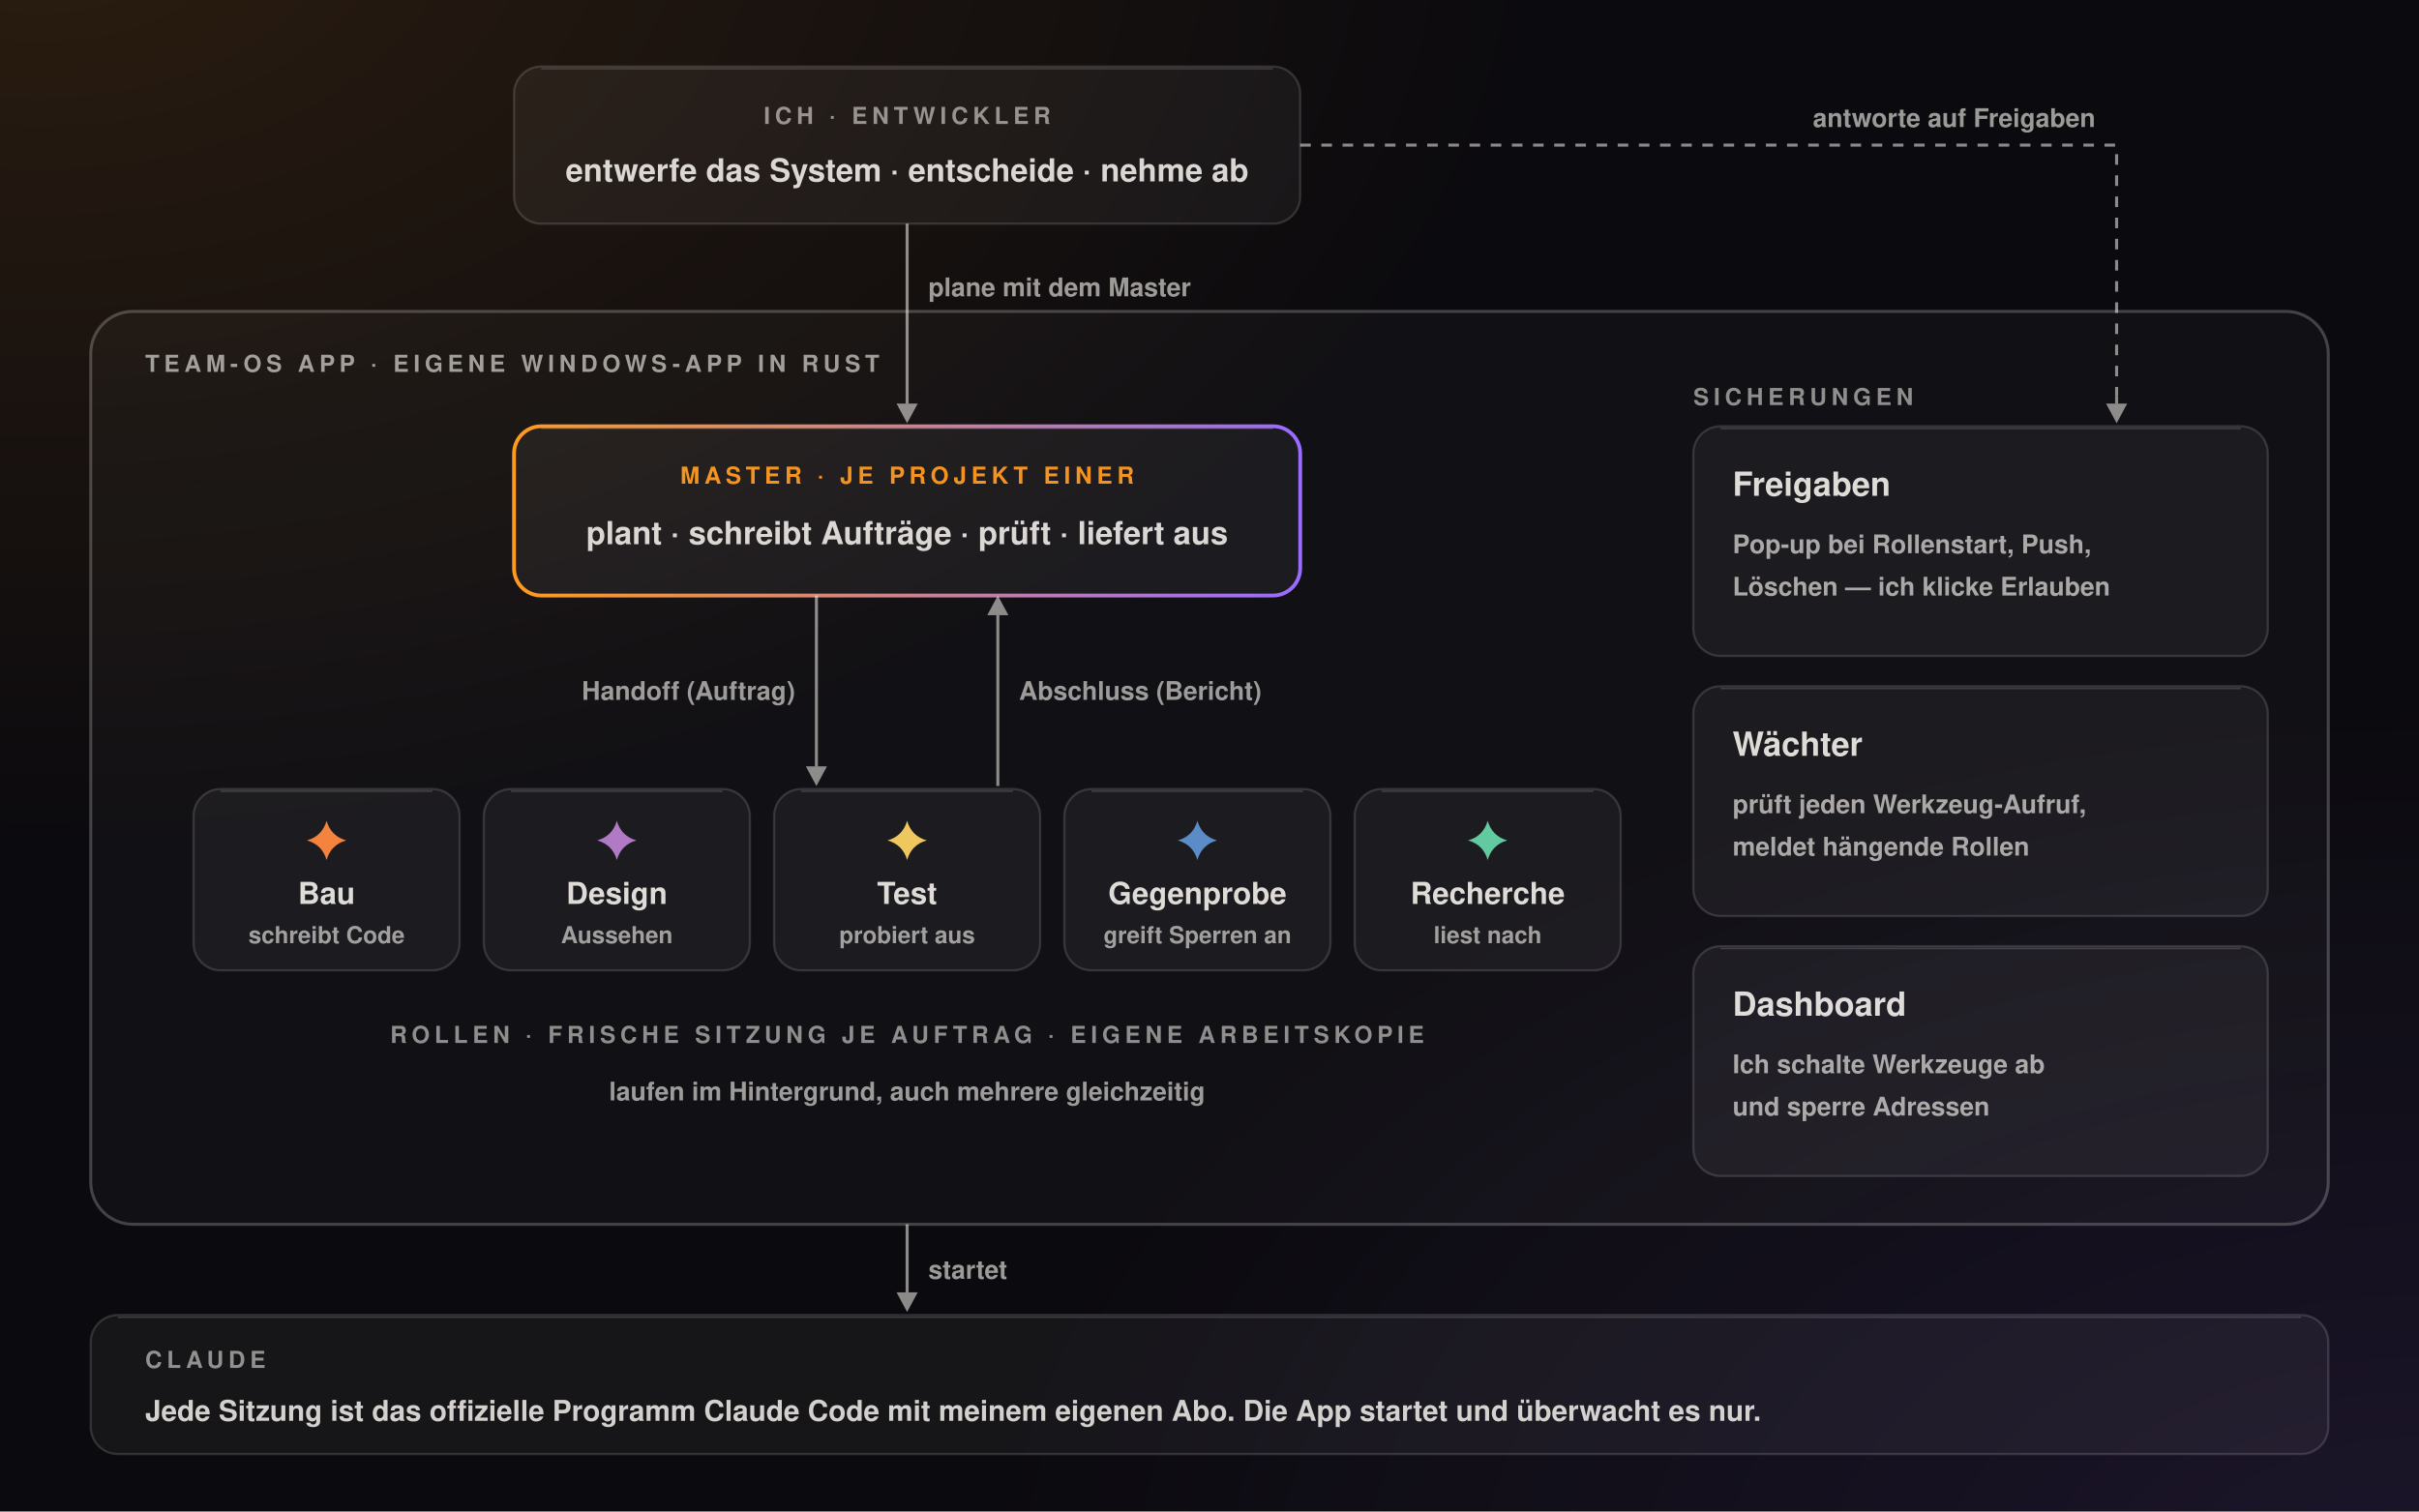
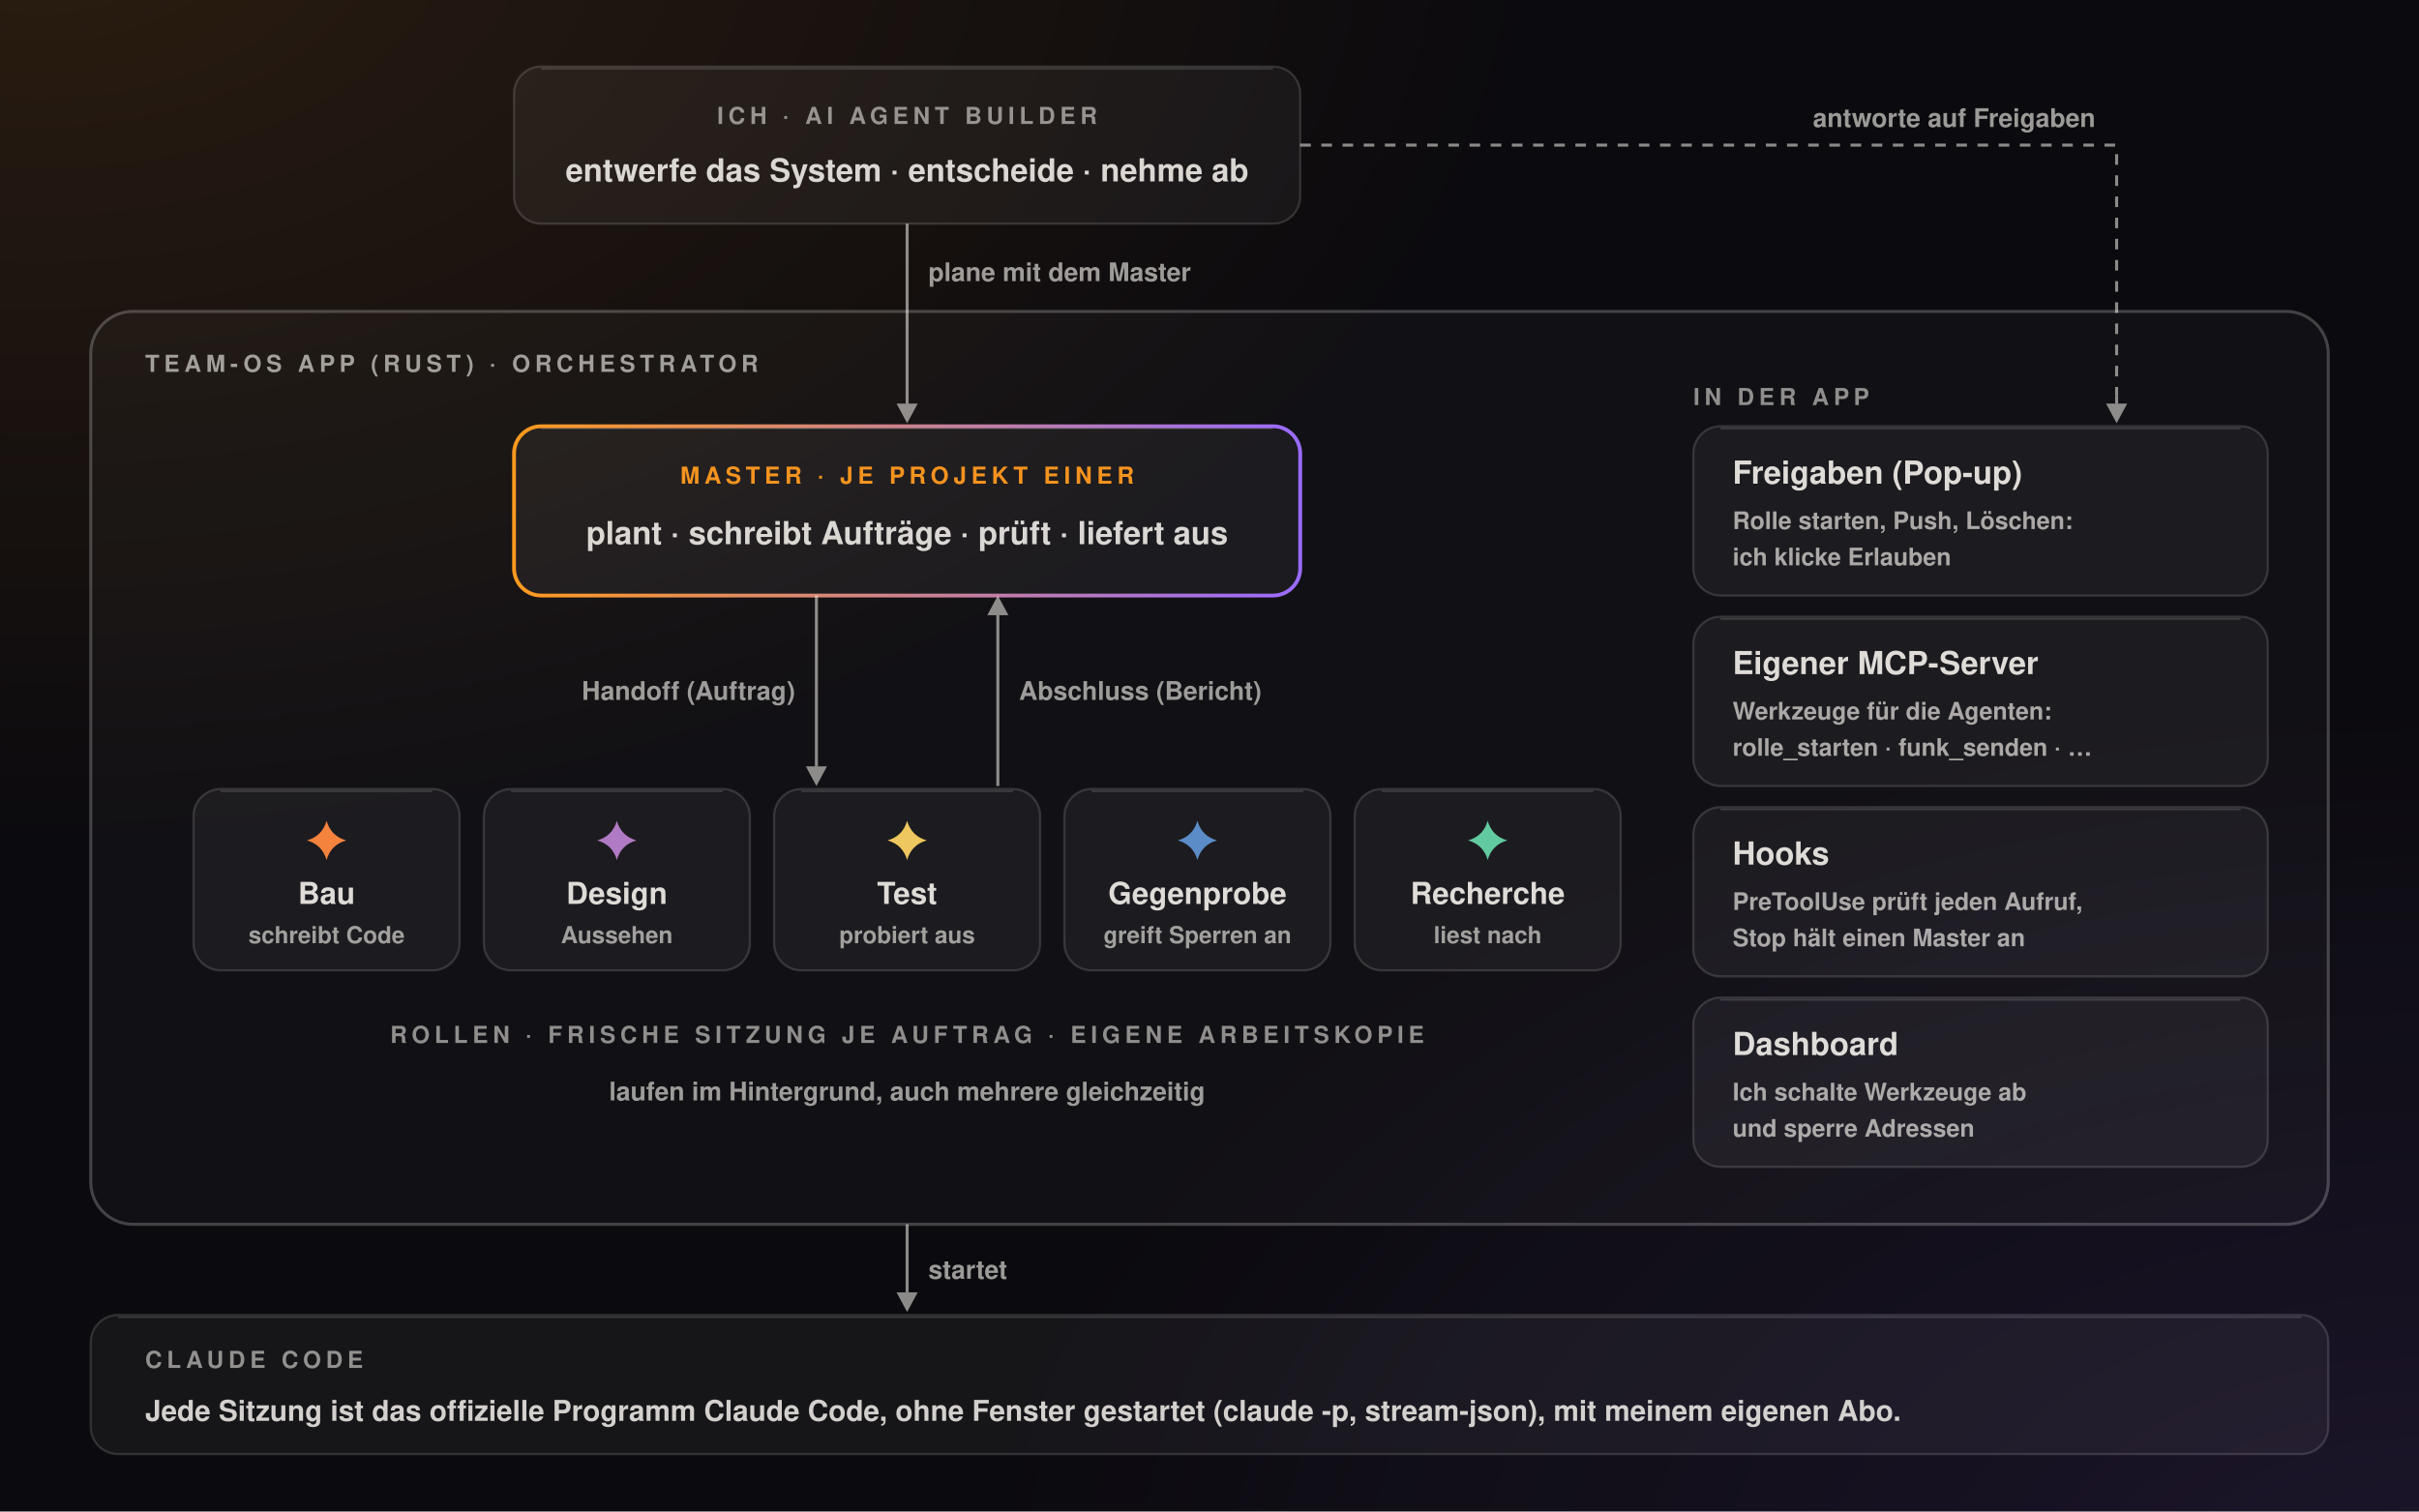
<svg xmlns="http://www.w3.org/2000/svg" width="1600" height="1000" viewBox="0 0 1600 1000" font-family="Manrope, 'Segoe UI', Helvetica, Arial, sans-serif">
  <defs>
    <radialGradient id="sonne" cx="0.02" cy="-0.06" r="0.62">
      <stop offset="0" stop-color="#FF9A1F" stop-opacity="0.13" />
      <stop offset="1" stop-color="#FF9A1F" stop-opacity="0" />
    </radialGradient>
    <radialGradient id="mond" cx="1" cy="1.06" r="0.6">
      <stop offset="0" stop-color="#9A6BFF" stop-opacity="0.12" />
      <stop offset="1" stop-color="#9A6BFF" stop-opacity="0" />
    </radialGradient>
    <linearGradient id="verlauf" x1="0" y1="0" x2="1" y2="0">
      <stop offset="0" stop-color="#FF9A1F" />
      <stop offset="1" stop-color="#9A6BFF" />
    </linearGradient>
  </defs>
  <rect width="1600" height="1000" fill="#0B0A0E" />
  <rect width="1600" height="1000" fill="url(#sonne)" />
  <rect width="1600" height="1000" fill="url(#mond)" />
  <rect x="340" y="44" width="520" height="104" rx="18" fill="rgba(255,255,255,0.05)" stroke="rgba(255,255,255,0.14)" stroke-width="1.5" />
  <path d="M358,45.5 H842" stroke="rgba(255,255,255,0.16)" stroke-width="1" />
-   <text x="600" y="82" font-size="15.5" font-weight="800" fill="rgba(244,241,236,0.56)" text-anchor="middle" letter-spacing="3.10">ICH · ENTWICKLER</text>
+   <text x="600" y="82" font-size="15.5" font-weight="800" fill="rgba(244,241,236,0.56)" text-anchor="middle" letter-spacing="3.10">ICH · AI AGENT BUILDER</text>
  <text x="600" y="120" font-size="21" font-weight="700" fill="rgba(244,241,236,0.88)" text-anchor="middle">entwerfe das System · entscheide · nehme ab</text>
  <rect x="60" y="206" width="1480" height="604" rx="28" fill="rgba(255,255,255,0.025)" stroke="rgba(255,255,255,0.22)" stroke-width="2" />
-   <text x="96" y="246" font-size="15.5" font-weight="800" fill="rgba(244,241,236,0.62)" text-anchor="start" letter-spacing="3.10">TEAM-OS APP · EIGENE WINDOWS-APP IN RUST</text>
+   <text x="96" y="246" font-size="15.5" font-weight="800" fill="rgba(244,241,236,0.62)" text-anchor="start" letter-spacing="3.10">TEAM-OS APP (RUST) · ORCHESTRATOR</text>
  <line x1="600" y1="148" x2="600.0" y2="267.0" stroke="rgba(244,241,236,0.55)" stroke-width="2" />
  <path d="M600,280 L607.0,267.0 L593.0,267.0 Z" fill="rgba(244,241,236,0.55)" />
-   <text x="614" y="196" font-size="17" font-weight="600" fill="rgba(244,241,236,0.62)" text-anchor="start">plane mit dem Master</text>
+   <text x="614" y="186" font-size="17" font-weight="600" fill="rgba(244,241,236,0.62)" text-anchor="start">plane mit dem Master</text>
  <rect x="340" y="282" width="520" height="112" rx="18" fill="rgba(255,255,255,0.05)" stroke="url(#verlauf)" stroke-width="2.5" />
  <path d="M358,283.5 H842" stroke="rgba(255,255,255,0.16)" stroke-width="1" />
  <text x="600" y="320" font-size="15.5" font-weight="800" fill="rgba(255,154,31,0.95)" text-anchor="middle" letter-spacing="3.10">MASTER · JE PROJEKT EINER</text>
  <text x="600" y="360" font-size="21" font-weight="700" fill="rgba(244,241,236,0.88)" text-anchor="middle">plant · schreibt Aufträge · prüft · liefert aus</text>
  <line x1="540" y1="394" x2="540.0" y2="507.0" stroke="rgba(244,241,236,0.55)" stroke-width="2" />
  <path d="M540,520 L547.0,507.0 L533.0,507.0 Z" fill="rgba(244,241,236,0.55)" />
  <line x1="660" y1="520" x2="660.0" y2="407.0" stroke="rgba(244,241,236,0.55)" stroke-width="2" />
  <path d="M660,394 L653.0,407.0 L667.0,407.0 Z" fill="rgba(244,241,236,0.55)" />
  <text x="526" y="463" font-size="17" font-weight="600" fill="rgba(244,241,236,0.62)" text-anchor="end">Handoff (Auftrag)</text>
  <text x="674" y="463" font-size="17" font-weight="600" fill="rgba(244,241,236,0.62)" text-anchor="start">Abschluss (Bericht)</text>
  <rect x="128.0" y="522" width="176" height="120" rx="18" fill="rgba(255,255,255,0.05)" stroke="rgba(255,255,255,0.14)" stroke-width="1.5" />
  <path d="M146.0,523.5 H286.0" stroke="rgba(255,255,255,0.16)" stroke-width="1" />
  <path d="M216.0,543 Q218.86,553.14 229.0,556 Q218.86,558.86 216.0,569 Q213.14,558.86 203.0,556 Q213.14,553.14 216.0,543 Z" fill="#F4843D" />
  <text x="216.0" y="598" font-size="20" font-weight="800" fill="rgba(244,241,236,0.9)" text-anchor="middle">Bau</text>
  <text x="216.0" y="624" font-size="15.5" font-weight="600" fill="rgba(244,241,236,0.62)" text-anchor="middle">schreibt Code</text>
  <rect x="320.0" y="522" width="176" height="120" rx="18" fill="rgba(255,255,255,0.05)" stroke="rgba(255,255,255,0.14)" stroke-width="1.5" />
  <path d="M338.0,523.5 H478.0" stroke="rgba(255,255,255,0.16)" stroke-width="1" />
  <path d="M408.0,543 Q410.86,553.14 421.0,556 Q410.86,558.86 408.0,569 Q405.14,558.86 395.0,556 Q405.14,553.14 408.0,543 Z" fill="#B07AC4" />
  <text x="408.0" y="598" font-size="20" font-weight="800" fill="rgba(244,241,236,0.9)" text-anchor="middle">Design</text>
  <text x="408.0" y="624" font-size="15.5" font-weight="600" fill="rgba(244,241,236,0.62)" text-anchor="middle">Aussehen</text>
  <rect x="512.0" y="522" width="176" height="120" rx="18" fill="rgba(255,255,255,0.05)" stroke="rgba(255,255,255,0.14)" stroke-width="1.5" />
  <path d="M530.0,523.5 H670.0" stroke="rgba(255,255,255,0.16)" stroke-width="1" />
  <path d="M600.0,543 Q602.86,553.14 613.0,556 Q602.86,558.86 600.0,569 Q597.14,558.86 587.0,556 Q597.14,553.14 600.0,543 Z" fill="#EFC75F" />
  <text x="600.0" y="598" font-size="20" font-weight="800" fill="rgba(244,241,236,0.9)" text-anchor="middle">Test</text>
  <text x="600.0" y="624" font-size="15.5" font-weight="600" fill="rgba(244,241,236,0.62)" text-anchor="middle">probiert aus</text>
  <rect x="704.0" y="522" width="176" height="120" rx="18" fill="rgba(255,255,255,0.05)" stroke="rgba(255,255,255,0.14)" stroke-width="1.5" />
  <path d="M722.0,523.5 H862.0" stroke="rgba(255,255,255,0.16)" stroke-width="1" />
  <path d="M792.0,543 Q794.86,553.14 805.0,556 Q794.86,558.86 792.0,569 Q789.14,558.86 779.0,556 Q789.14,553.14 792.0,543 Z" fill="#5B8CC8" />
  <text x="792.0" y="598" font-size="20" font-weight="800" fill="rgba(244,241,236,0.9)" text-anchor="middle">Gegenprobe</text>
  <text x="792.0" y="624" font-size="15.5" font-weight="600" fill="rgba(244,241,236,0.62)" text-anchor="middle">greift Sperren an</text>
  <rect x="896.0" y="522" width="176" height="120" rx="18" fill="rgba(255,255,255,0.05)" stroke="rgba(255,255,255,0.14)" stroke-width="1.5" />
  <path d="M914.0,523.5 H1054.0" stroke="rgba(255,255,255,0.16)" stroke-width="1" />
  <path d="M984.0,543 Q986.86,553.14 997.0,556 Q986.86,558.86 984.0,569 Q981.14,558.86 971.0,556 Q981.14,553.14 984.0,543 Z" fill="#62CAA0" />
  <text x="984.0" y="598" font-size="20" font-weight="800" fill="rgba(244,241,236,0.9)" text-anchor="middle">Recherche</text>
  <text x="984.0" y="624" font-size="15.5" font-weight="600" fill="rgba(244,241,236,0.62)" text-anchor="middle">liest nach</text>
  <text x="600" y="690" font-size="15.5" font-weight="800" fill="rgba(244,241,236,0.56)" text-anchor="middle" letter-spacing="3.10">ROLLEN · FRISCHE SITZUNG JE AUFTRAG · EIGENE ARBEITSKOPIE</text>
  <text x="600" y="728" font-size="17" font-weight="600" fill="rgba(244,241,236,0.62)" text-anchor="middle">laufen im Hintergrund, auch mehrere gleichzeitig</text>
-   <text x="1120" y="268" font-size="15.5" font-weight="800" fill="rgba(244,241,236,0.56)" text-anchor="start" letter-spacing="3.10">SICHERUNGEN</text>
-   <rect x="1120" y="282" width="380" height="152" rx="18" fill="rgba(255,255,255,0.05)" stroke="rgba(255,255,255,0.14)" stroke-width="1.5" />
+   <text x="1120" y="268" font-size="15.5" font-weight="800" fill="rgba(244,241,236,0.56)" text-anchor="start" letter-spacing="3.10">IN DER APP</text>
+   <rect x="1120" y="282" width="380" height="112" rx="18" fill="rgba(255,255,255,0.05)" stroke="rgba(255,255,255,0.14)" stroke-width="1.5" />
  <path d="M1138,283.5 H1482" stroke="rgba(255,255,255,0.16)" stroke-width="1" />
-   <text x="1146" y="328" font-size="22" font-weight="800" fill="rgba(244,241,236,0.9)" text-anchor="start">Freigaben</text>
-   <text x="1146" y="366" font-size="17" font-weight="600" fill="rgba(244,241,236,0.66)" text-anchor="start">Pop-up bei Rollenstart, Push,</text>
-   <text x="1146" y="394" font-size="17" font-weight="600" fill="rgba(244,241,236,0.66)" text-anchor="start">Löschen — ich klicke Erlauben</text>
-   <rect x="1120" y="454" width="380" height="152" rx="18" fill="rgba(255,255,255,0.05)" stroke="rgba(255,255,255,0.14)" stroke-width="1.5" />
-   <path d="M1138,455.5 H1482" stroke="rgba(255,255,255,0.16)" stroke-width="1" />
-   <text x="1146" y="500" font-size="22" font-weight="800" fill="rgba(244,241,236,0.9)" text-anchor="start">Wächter</text>
-   <text x="1146" y="538" font-size="17" font-weight="600" fill="rgba(244,241,236,0.66)" text-anchor="start">prüft jeden Werkzeug-Aufruf,</text>
-   <text x="1146" y="566" font-size="17" font-weight="600" fill="rgba(244,241,236,0.66)" text-anchor="start">meldet hängende Rollen</text>
-   <rect x="1120" y="626" width="380" height="152" rx="18" fill="rgba(255,255,255,0.05)" stroke="rgba(255,255,255,0.14)" stroke-width="1.5" />
-   <path d="M1138,627.5 H1482" stroke="rgba(255,255,255,0.16)" stroke-width="1" />
-   <text x="1146" y="672" font-size="22" font-weight="800" fill="rgba(244,241,236,0.9)" text-anchor="start">Dashboard</text>
-   <text x="1146" y="710" font-size="17" font-weight="600" fill="rgba(244,241,236,0.66)" text-anchor="start">Ich schalte Werkzeuge ab</text>
-   <text x="1146" y="738" font-size="17" font-weight="600" fill="rgba(244,241,236,0.66)" text-anchor="start">und sperre Adressen</text>
+   <text x="1146" y="320" font-size="21" font-weight="800" fill="rgba(244,241,236,0.9)" text-anchor="start">Freigaben (Pop-up)</text>
+   <text x="1146" y="350" font-size="16" font-weight="600" fill="rgba(244,241,236,0.66)" text-anchor="start">Rolle starten, Push, Löschen:</text>
+   <text x="1146" y="374" font-size="16" font-weight="600" fill="rgba(244,241,236,0.66)" text-anchor="start">ich klicke Erlauben</text>
+   <rect x="1120" y="408" width="380" height="112" rx="18" fill="rgba(255,255,255,0.05)" stroke="rgba(255,255,255,0.14)" stroke-width="1.5" />
+   <path d="M1138,409.5 H1482" stroke="rgba(255,255,255,0.16)" stroke-width="1" />
+   <text x="1146" y="446" font-size="21" font-weight="800" fill="rgba(244,241,236,0.9)" text-anchor="start">Eigener MCP-Server</text>
+   <text x="1146" y="476" font-size="16" font-weight="600" fill="rgba(244,241,236,0.66)" text-anchor="start">Werkzeuge für die Agenten:</text>
+   <text x="1146" y="500" font-size="16" font-weight="600" fill="rgba(244,241,236,0.66)" text-anchor="start">rolle_starten · funk_senden · …</text>
+   <rect x="1120" y="534" width="380" height="112" rx="18" fill="rgba(255,255,255,0.05)" stroke="rgba(255,255,255,0.14)" stroke-width="1.5" />
+   <path d="M1138,535.5 H1482" stroke="rgba(255,255,255,0.16)" stroke-width="1" />
+   <text x="1146" y="572" font-size="21" font-weight="800" fill="rgba(244,241,236,0.9)" text-anchor="start">Hooks</text>
+   <text x="1146" y="602" font-size="16" font-weight="600" fill="rgba(244,241,236,0.66)" text-anchor="start">PreToolUse prüft jeden Aufruf,</text>
+   <text x="1146" y="626" font-size="16" font-weight="600" fill="rgba(244,241,236,0.66)" text-anchor="start">Stop hält einen Master an</text>
+   <rect x="1120" y="660" width="380" height="112" rx="18" fill="rgba(255,255,255,0.05)" stroke="rgba(255,255,255,0.14)" stroke-width="1.5" />
+   <path d="M1138,661.5 H1482" stroke="rgba(255,255,255,0.16)" stroke-width="1" />
+   <text x="1146" y="698" font-size="21" font-weight="800" fill="rgba(244,241,236,0.9)" text-anchor="start">Dashboard</text>
+   <text x="1146" y="728" font-size="16" font-weight="600" fill="rgba(244,241,236,0.66)" text-anchor="start">Ich schalte Werkzeuge ab</text>
+   <text x="1146" y="752" font-size="16" font-weight="600" fill="rgba(244,241,236,0.66)" text-anchor="start">und sperre Adressen</text>
  <path d="M860,96 H1400 V262" fill="none" stroke="rgba(244,241,236,0.55)" stroke-width="2" stroke-dasharray="7 7" />
  <line x1="1400" y1="262" x2="1400.0" y2="267.0" stroke="rgba(244,241,236,0.55)" stroke-width="2" />
  <path d="M1400,280 L1407.0,267.0 L1393.0,267.0 Z" fill="rgba(244,241,236,0.55)" />
  <text x="1386" y="84" font-size="17" font-weight="600" fill="rgba(244,241,236,0.62)" text-anchor="end">antworte auf Freigaben</text>
  <line x1="600" y1="810" x2="600.0" y2="855.0" stroke="rgba(244,241,236,0.55)" stroke-width="2" />
  <path d="M600,868 L607.0,855.0 L593.0,855.0 Z" fill="rgba(244,241,236,0.55)" />
  <text x="614" y="846" font-size="17" font-weight="600" fill="rgba(244,241,236,0.62)" text-anchor="start">startet</text>
  <rect x="60" y="870" width="1480" height="92" rx="18" fill="rgba(255,255,255,0.05)" stroke="rgba(255,255,255,0.14)" stroke-width="1.5" />
  <path d="M78,871.5 H1522" stroke="rgba(255,255,255,0.16)" stroke-width="1" />
-   <text x="96" y="905" font-size="15.5" font-weight="800" fill="rgba(244,241,236,0.56)" text-anchor="start" letter-spacing="3.10">CLAUDE</text>
-   <text x="96" y="940" font-size="19" font-weight="700" fill="rgba(244,241,236,0.85)" text-anchor="start">Jede Sitzung ist das offizielle Programm Claude Code mit meinem eigenen Abo. Die App startet und überwacht es nur.</text>
+   <text x="96" y="905" font-size="15.5" font-weight="800" fill="rgba(244,241,236,0.56)" text-anchor="start" letter-spacing="3.10">CLAUDE CODE</text>
+   <text x="96" y="940" font-size="19" font-weight="700" fill="rgba(244,241,236,0.85)" text-anchor="start">Jede Sitzung ist das offizielle Programm Claude Code, ohne Fenster gestartet (claude -p, stream-json), mit meinem eigenen Abo.</text>
</svg>
